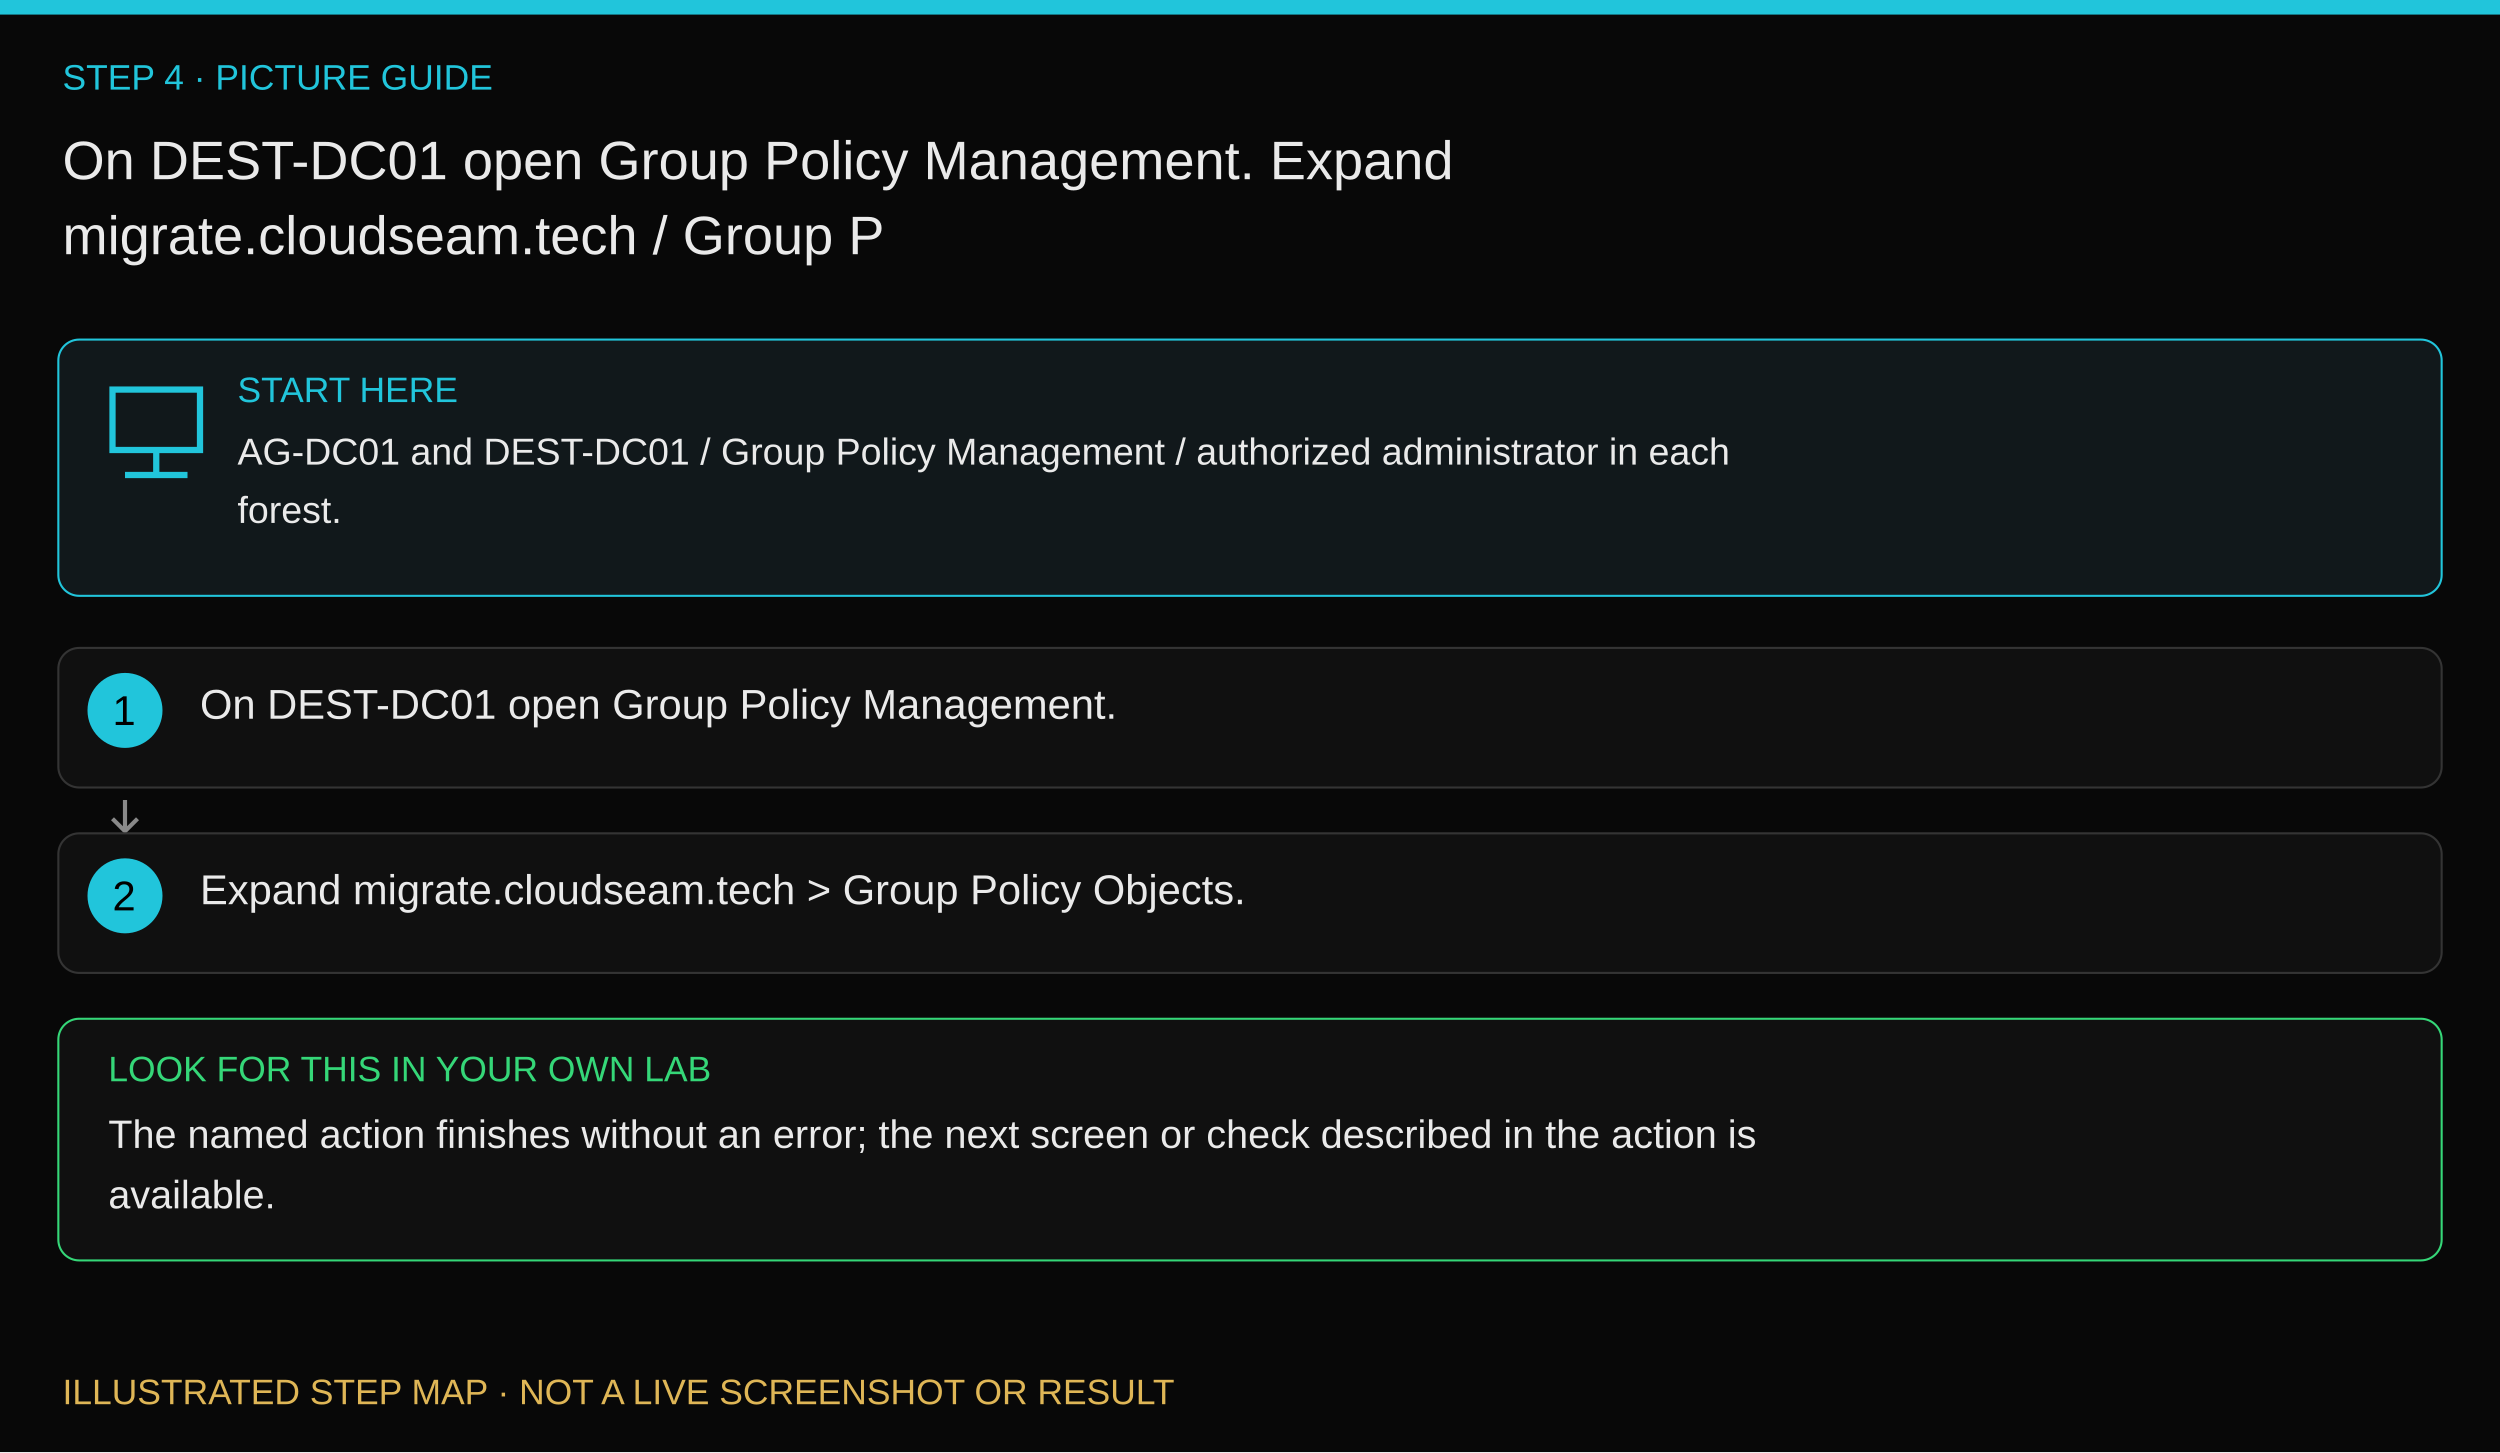
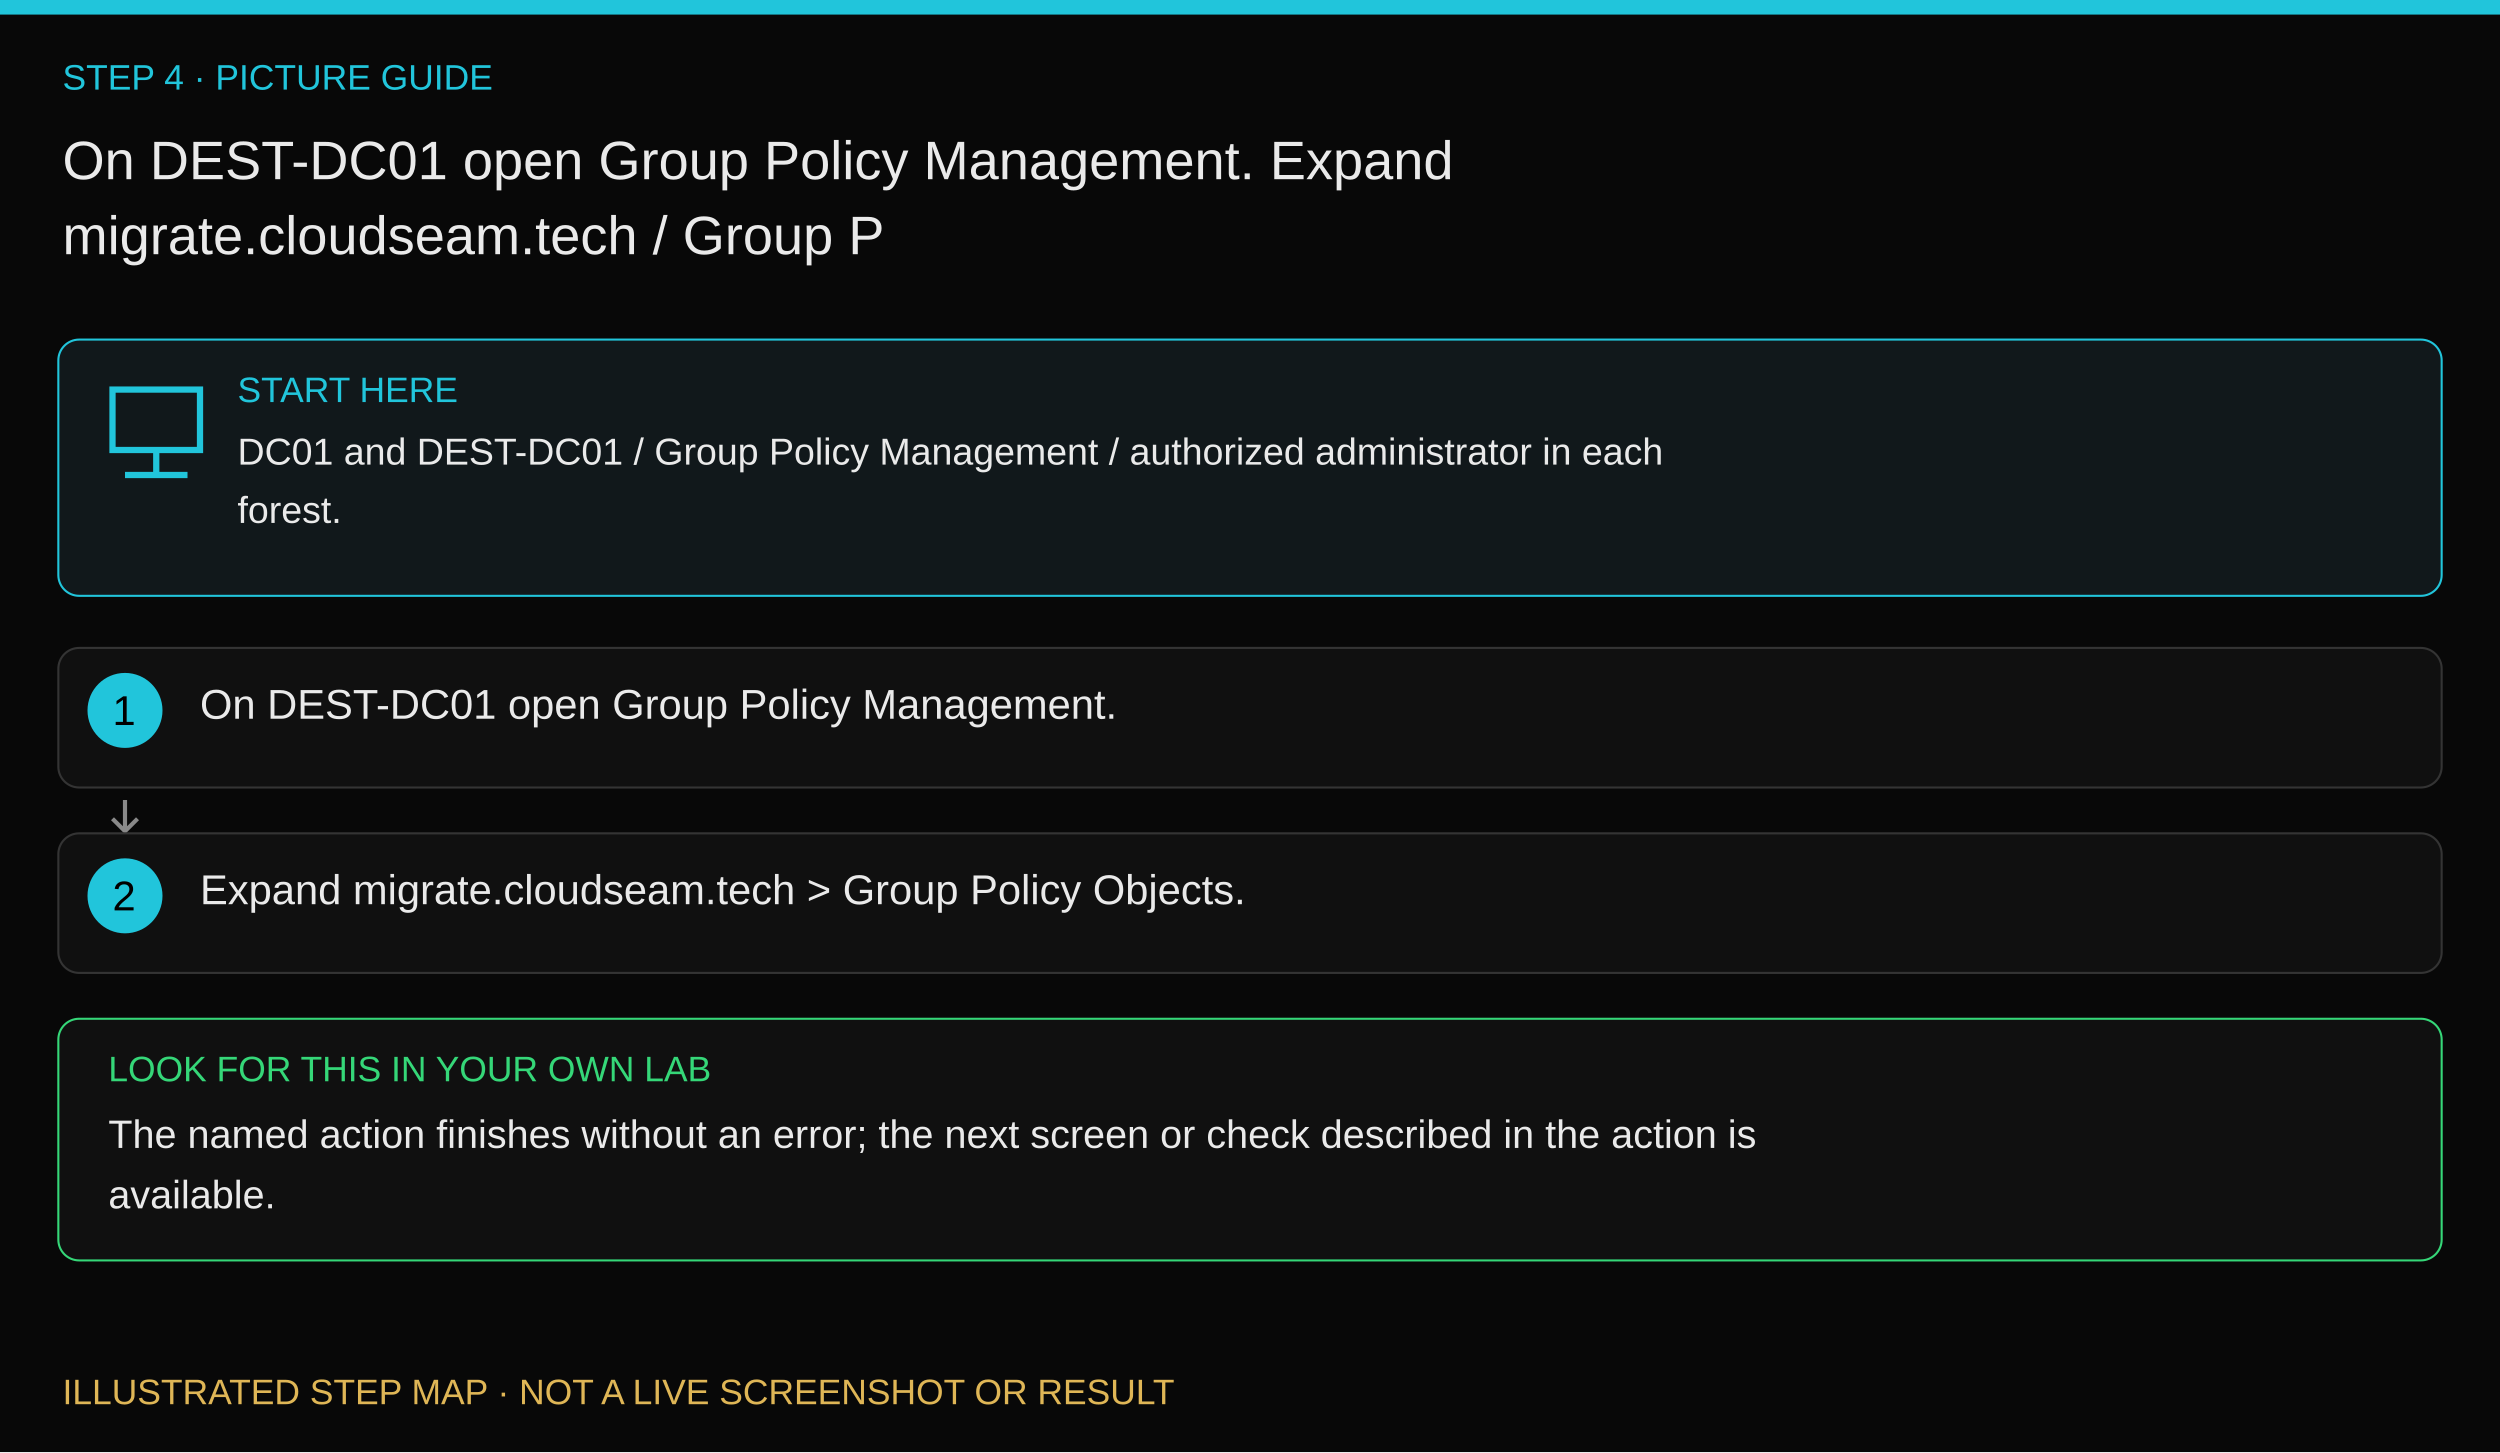
<svg xmlns="http://www.w3.org/2000/svg" width="1200" height="697" viewBox="0 0 1200 697" role="img" aria-labelledby="title desc">
  <rect width="1200" height="697" fill="#080808" />
  <rect width="1200" height="7" fill="#21c5db" />
  <text x="30" y="43" font-family="Arial, sans-serif" font-size="17" fill="#21c5db">STEP 4 · PICTURE GUIDE</text>
  <text x="30" y="86" font-family="Arial, sans-serif" font-size="26" fill="#eaeaea">On DEST-DC01 open Group Policy Management. Expand</text>
  <text x="30" y="122" font-family="Arial, sans-serif" font-size="26" fill="#eaeaea">migrate.cloudseam.tech / Group P</text>
  <rect x="28" y="163" width="1144" height="123" rx="10" fill="#11181b" stroke="#21c5db" />
  <path d="M54 187h42v29H54zm21 29v12m-15 0h30" fill="none" stroke="#21c5db" stroke-width="3" />
  <text x="114" y="193" font-family="Arial, sans-serif" font-size="17" fill="#21c5db">START HERE</text>
-   <text x="114" y="223" font-family="Arial, sans-serif" font-size="18" fill="#eaeaea">AG-DC01 and DEST-DC01 / Group Policy Management / authorized administrator in each</text>
+   <text x="114" y="223" font-family="Arial, sans-serif" font-size="18" fill="#eaeaea">DC01 and DEST-DC01 / Group Policy Management / authorized administrator in each</text>
  <text x="114" y="251" font-family="Arial, sans-serif" font-size="18" fill="#eaeaea">forest.</text>
  <rect x="28" y="311" width="1144" height="67" rx="10" fill="#101010" stroke="#343434" />
  <circle cx="60" cy="341" r="18" fill="#21c5db" />
  <text x="54" y="348" font-family="Arial, sans-serif" font-size="20" fill="#000">1</text>
  <text x="96" y="345" font-family="Arial, sans-serif" font-size="20" fill="#eaeaea">On DEST-DC01 open Group Policy Management.</text>
  <path d="M60 384v15m-6-6 6 6 6-6" fill="none" stroke="#898989" stroke-width="2" />
  <rect x="28" y="400" width="1144" height="67" rx="10" fill="#101010" stroke="#343434" />
  <circle cx="60" cy="430" r="18" fill="#21c5db" />
  <text x="54" y="437" font-family="Arial, sans-serif" font-size="20" fill="#000">2</text>
  <text x="96" y="434" font-family="Arial, sans-serif" font-size="20" fill="#eaeaea">Expand migrate.cloudseam.tech &gt; Group Policy Objects.</text>
  <rect x="28" y="489" width="1144" height="116" rx="10" fill="#101010" stroke="#35d778" />
  <text x="52" y="519" font-family="Arial, sans-serif" font-size="17" fill="#35d778">LOOK FOR THIS IN YOUR OWN LAB</text>
  <text x="52" y="551" font-family="Arial, sans-serif" font-size="19" fill="#eaeaea">The named action finishes without an error; the next screen or check described in the action is</text>
  <text x="52" y="580" font-family="Arial, sans-serif" font-size="19" fill="#eaeaea">available.</text>
  <text x="30" y="674" font-family="Arial, sans-serif" font-size="17" fill="#dfb656">ILLUSTRATED STEP MAP · NOT A LIVE SCREENSHOT OR RESULT</text>
</svg>
